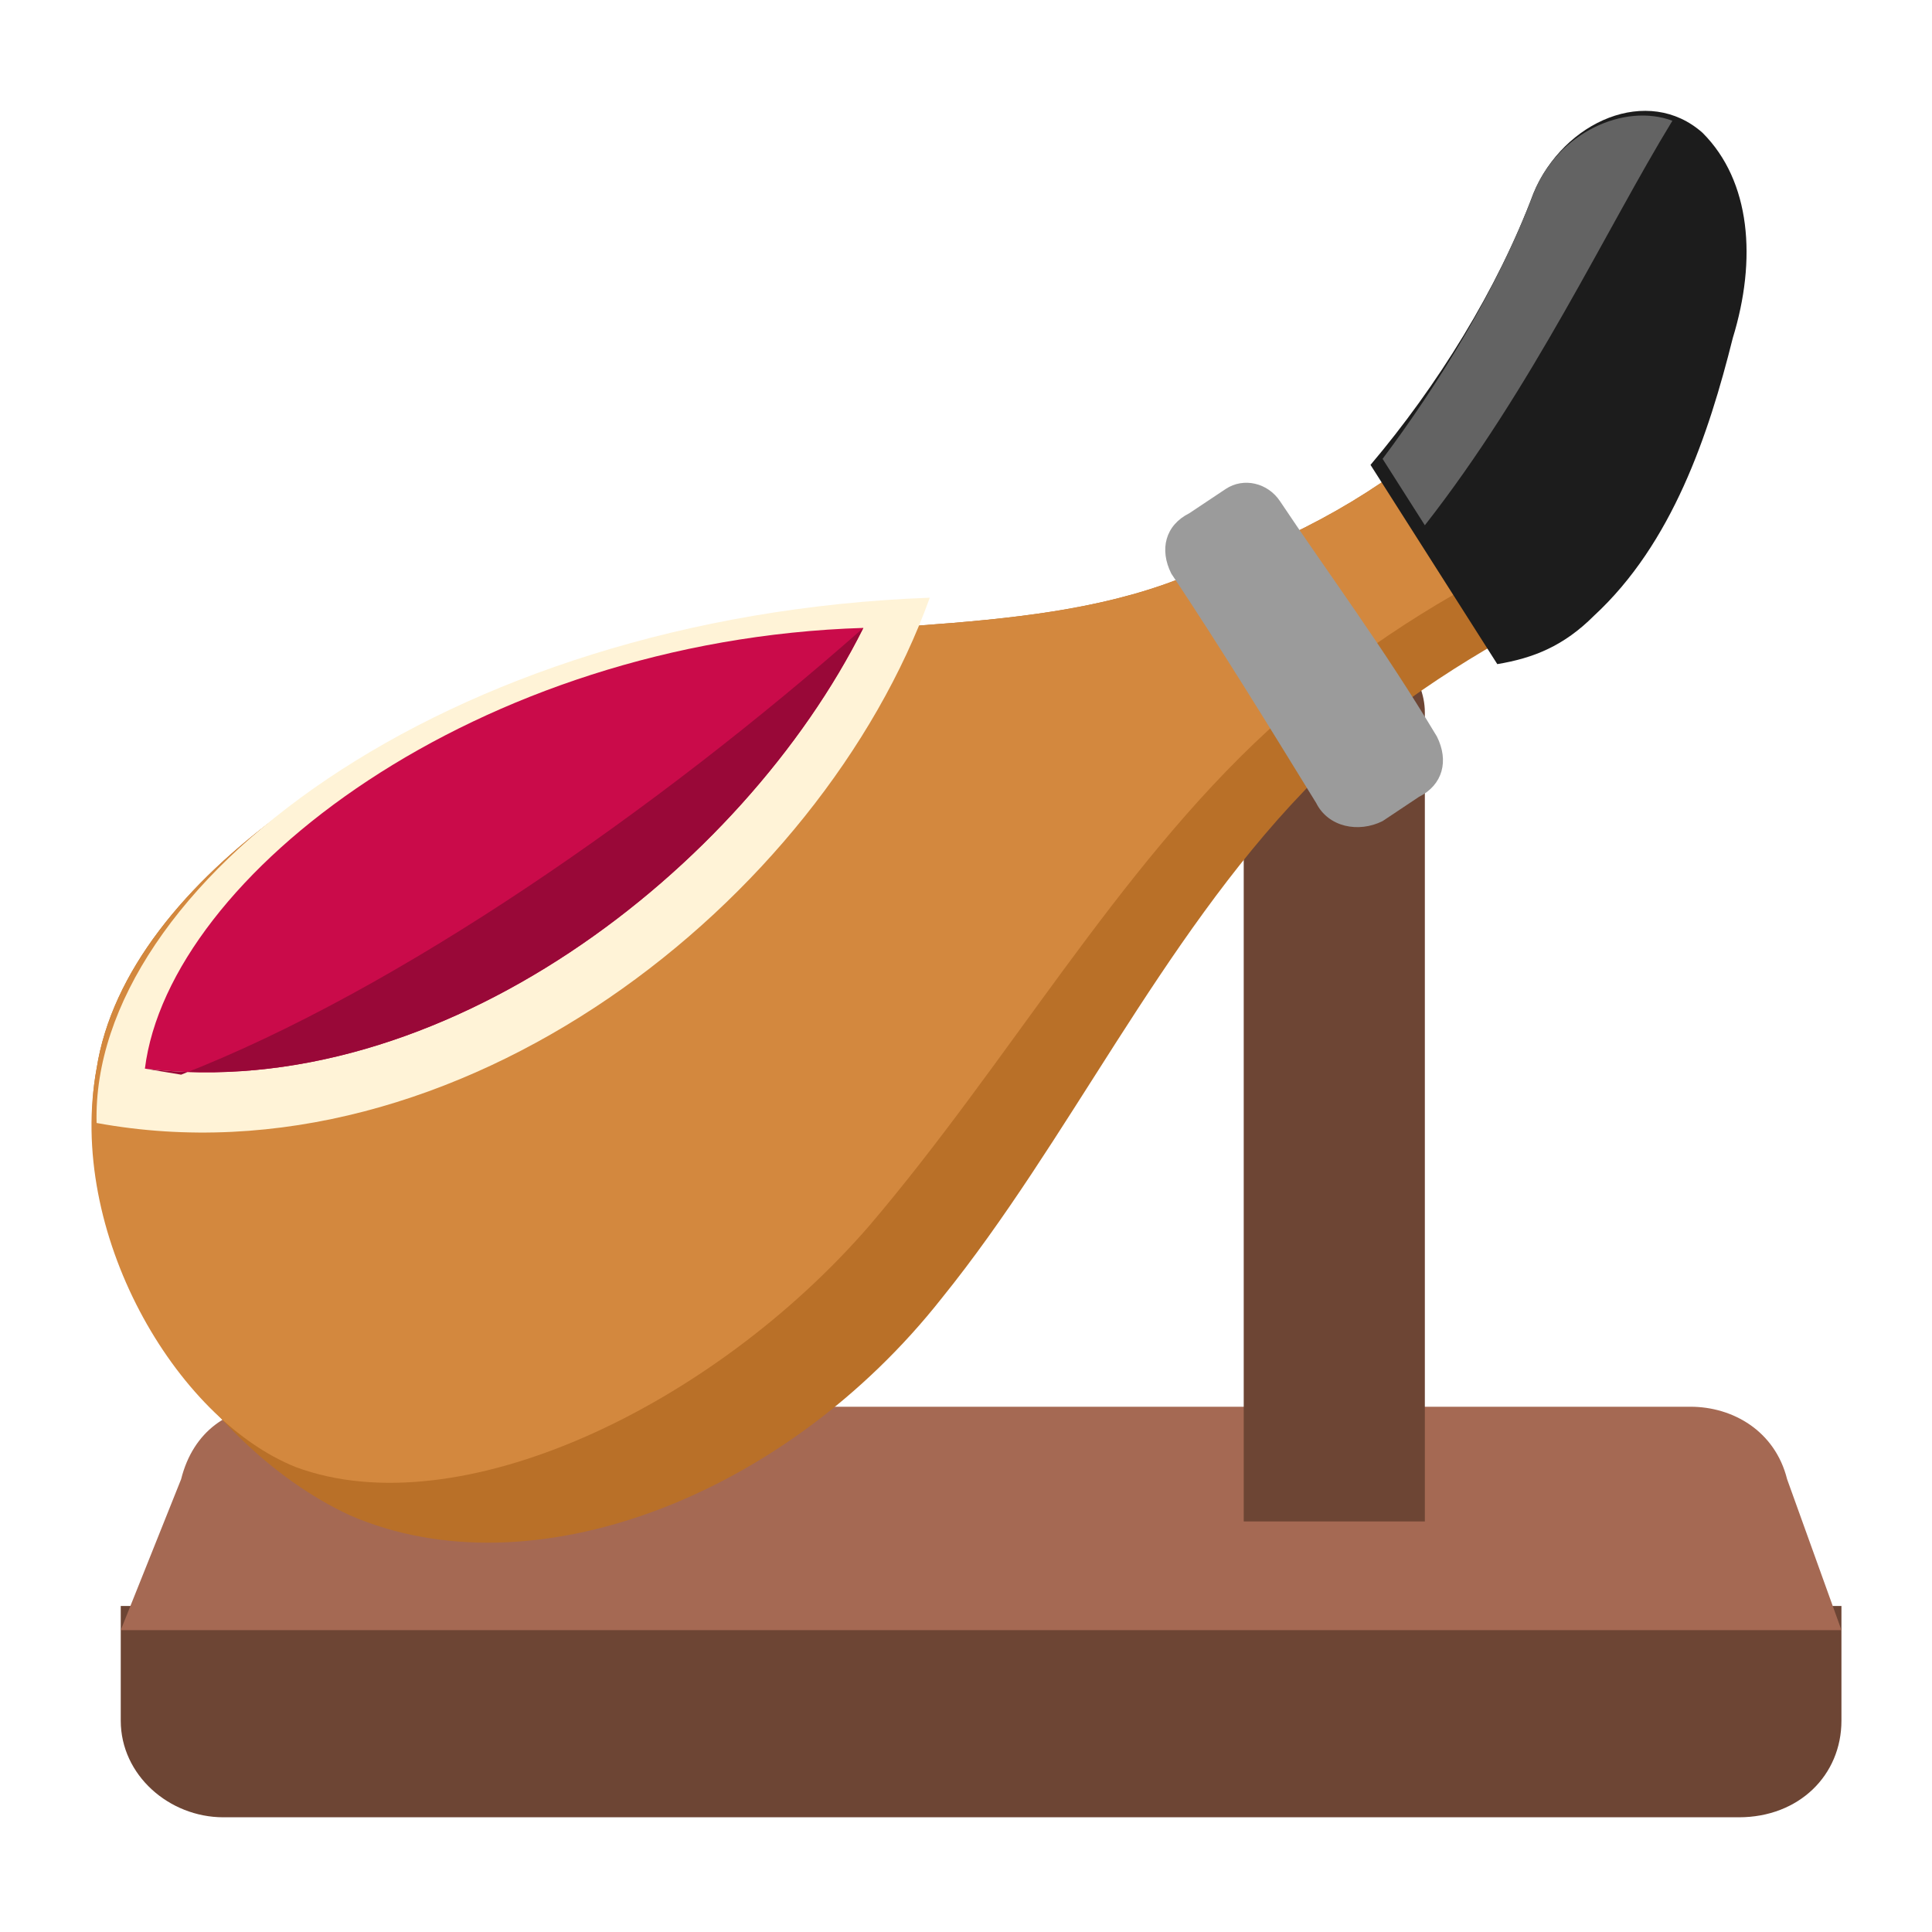
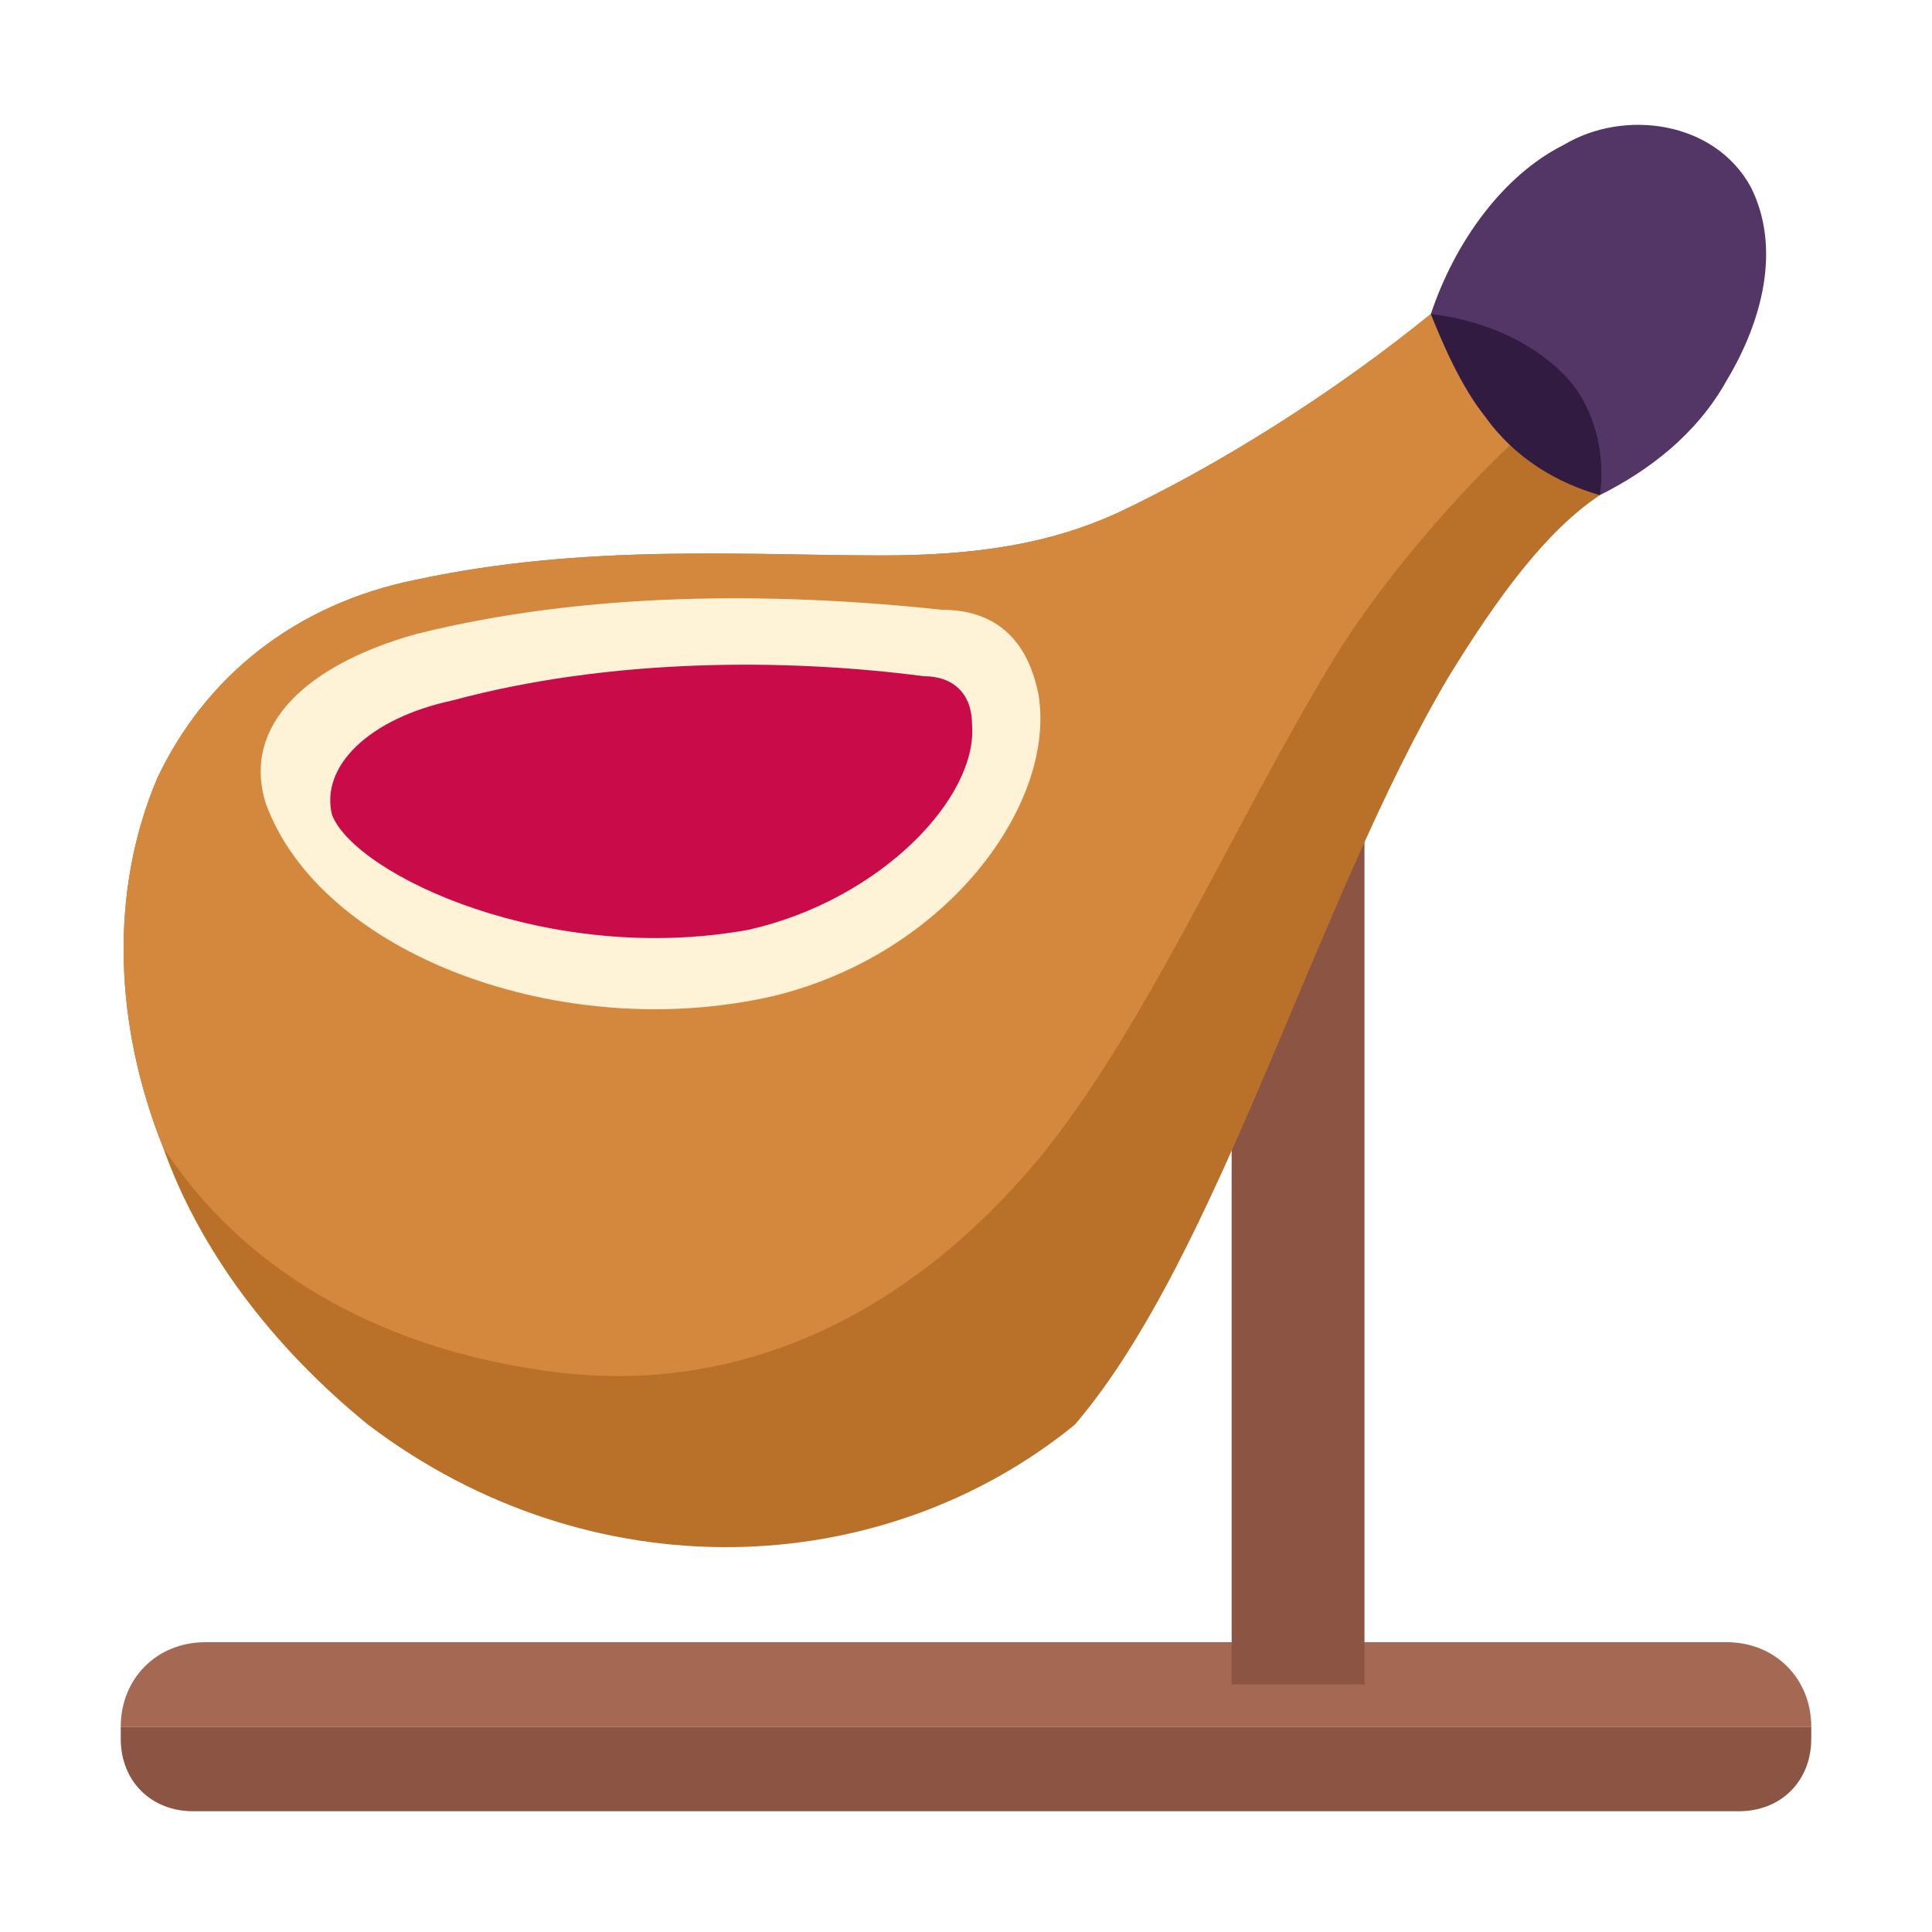
<svg xmlns="http://www.w3.org/2000/svg" viewBox="0 0 32 32">
  <g fill="none">
-     <path fill="#6D4534" d="M2 26.6L30.5 26.6L30.5 28.5C30.5 29.4 29.8 30.1 28.8 30.1L3.7 30.1C2.8 30.1 2 29.4 2 28.5Z" />
-     <path fill="#A56953" d="M4.5 23.3L28 23.3C28.7 23.3 29.4 23.7 29.6 24.5L30.5 27L2 27L3 24.5C3.2 23.7 3.8 23.3 4.5 23.3Z" />
-     <path fill="#6D4534" d="M20.6 11.8C20.6 11.2 21.1 10.6 21.7 10.6L22.5 10.6C23.1 10.6 23.6 11.2 23.6 11.8L23.6 25.2L20.6 25.2Z" />
-     <path fill="#B97028" d="M23.8 7.3C22.6 8.3 21.3 9 19.5 9.6C16.9 10.6 13.7 10.2 10.3 10.9C6.5 11.8 2.1 14.5 1.6 17.7C1.1 20.4 3.2 23.9 5.8 25.1C8.8 26.4 13 24.8 15.6 21.5C17.7 18.9 19.2 15.6 21.6 13.1C22.8 11.8 24.3 10.9 25.6 10.2Z" />
-     <path fill="#D3883E" d="M23.8 7.3C22.6 8.3 21.3 9 19.5 9.6C16.9 10.6 13.7 10.2 10.3 10.9C6.5 11.8 2.1 14.5 1.6 17.7C1.1 20.4 2.9 23.5 4.9 24.3C7.6 25.3 11.8 23.3 14.4 20.3C16.7 17.6 18.5 14.4 21 12.1C22.3 10.9 23.7 10 25.1 9.3Z" />
-     <path fill="#FFF3D7" d="M1.6 18.6C1.5 14.7 7.3 10.2 15.4 9.9C13.6 14.9 7.6 19.7 1.6 18.6Z" />
-     <path fill="#CA0B4A" d="M2.4 17.7C2.8 14.5 7.9 10.6 14.3 10.4C12.3 14.4 7.3 18.3 2.4 17.7Z" />
-     <path fill="#990838" d="M3 17.8C6.6 16.4 10.9 13.4 14.3 10.4C12.3 14.4 7.3 18.3 2.4 17.7Z" />
-     <path fill="#1C1C1C" d="M22.7 7.7C23.8 6.4 24.8 4.8 25.4 3.2C25.9 2 27.3 1.4 28.2 2.2C29 3 29.1 4.3 28.7 5.6C28.3 7.2 27.7 9 26.4 10.2C25.9 10.7 25.4 10.9 24.8 11Z" />
-     <path fill="#636363" d="M22.9 7.6C23.8 6.4 24.8 4.8 25.4 3.2C25.8 2.2 26.9 1.7 27.7 2C26.6 3.8 25.4 6.4 23.6 8.7Z" />
-     <path fill="#9B9B9B" d="M21.2 8.3C22 9.5 22.9 10.7 23.8 12.2C24 12.6 23.9 13 23.5 13.2L22.9 13.6C22.5 13.8 22 13.7 21.8 13.3C21 12 20.2 10.7 19.4 9.5C19.2 9.1 19.3 8.7 19.7 8.5L20.3 8.1C20.6 7.9 21 8 21.2 8.3Z" />
+     <path fill="#A56953" d="M3.4 27.2H28.6C29.4 27.2 30 27.8 30 28.6H2C2 27.8 2.6 27.2 3.4 27.2Z" />
+     <path fill="#8C5543" d="M2 28.6H30V28.8C30 29.5 29.5 30 28.8 30H3.2C2.5 30 2 29.5 2 28.8ZM20.4 13.5C20.4 12.9 20.9 12.4 21.5 12.4C22.1 12.4 22.6 12.9 22.6 13.5V27.9H20.4Z" />
+     <path fill="#B97028" d="M23.7 5.2C22.1 6.5 20.2 7.7 18.5 8.5C17.4 9 16.2 9.2 14.6 9.2C12.4 9.2 9.7 9 6.9 9.6C4.9 10 3.4 11.2 2.6 12.9C1.8 14.8 1.9 17 2.7 19C3.3 20.7 4.5 22.3 6.1 23.6C9.8 26.4 14.6 26.2 17.8 23.6C20.2 20.8 21.8 14.9 24 11.2C24.8 9.9 25.6 8.8 26.5 8.2Z" />
+     <path fill="#D3883E" d="M23.7 5.2C22.1 6.5 20.2 7.7 18.5 8.5C17.4 9 16.2 9.2 14.6 9.2C12.4 9.2 9.7 9 6.9 9.6C4.9 10 3.4 11.2 2.6 12.9C1.8 14.8 1.9 17 2.7 19C4 21 6.2 22.3 9 22.7C12.4 23.2 15.2 21.6 17.2 19.2C19 17 20.4 13.7 22.1 10.9C22.9 9.6 24.2 8.1 25.2 7.2Z" />
+     <path fill="#FFF3D7" d="M15.6 10.1C12.8 9.8 9.7 9.8 6.9 10.5C5.1 11 4 12 4.4 13.3C5.3 15.8 9.3 17.3 12.8 16.5C15.7 15.8 17.5 13.3 17.2 11.5C17 10.5 16.4 10.1 15.6 10.1Z" />
+     <path fill="#CA0B4A" d="M15.3 11.2C13 10.9 10.1 10.9 7.5 11.6C6.1 11.9 5.3 12.7 5.5 13.5C5.9 14.5 9.1 16 12.4 15.4C14.6 14.9 16.2 13.2 16.1 12C16.1 11.5 15.8 11.2 15.3 11.2Z" />
+     <path fill="#533566" d="M23.7 5.2C24.1 4 24.9 2.9 25.9 2.4C26.9 1.8 28.4 2 29 3.1C29.5 4.1 29.2 5.3 28.6 6.3C28.1 7.2 27.3 7.8 26.5 8.2C25.8 8 25.1 7.6 24.6 6.9C24.2 6.4 23.9 5.7 23.7 5.2Z" />
+     <path fill="#321B41" d="M23.7 5.2C24.5 5.3 25.3 5.6 25.9 6.2C26.4 6.7 26.6 7.5 26.5 8.2C25.8 8 25.1 7.6 24.6 6.9C24.2 6.4 23.9 5.7 23.7 5.2Z" />
  </g>
</svg>
